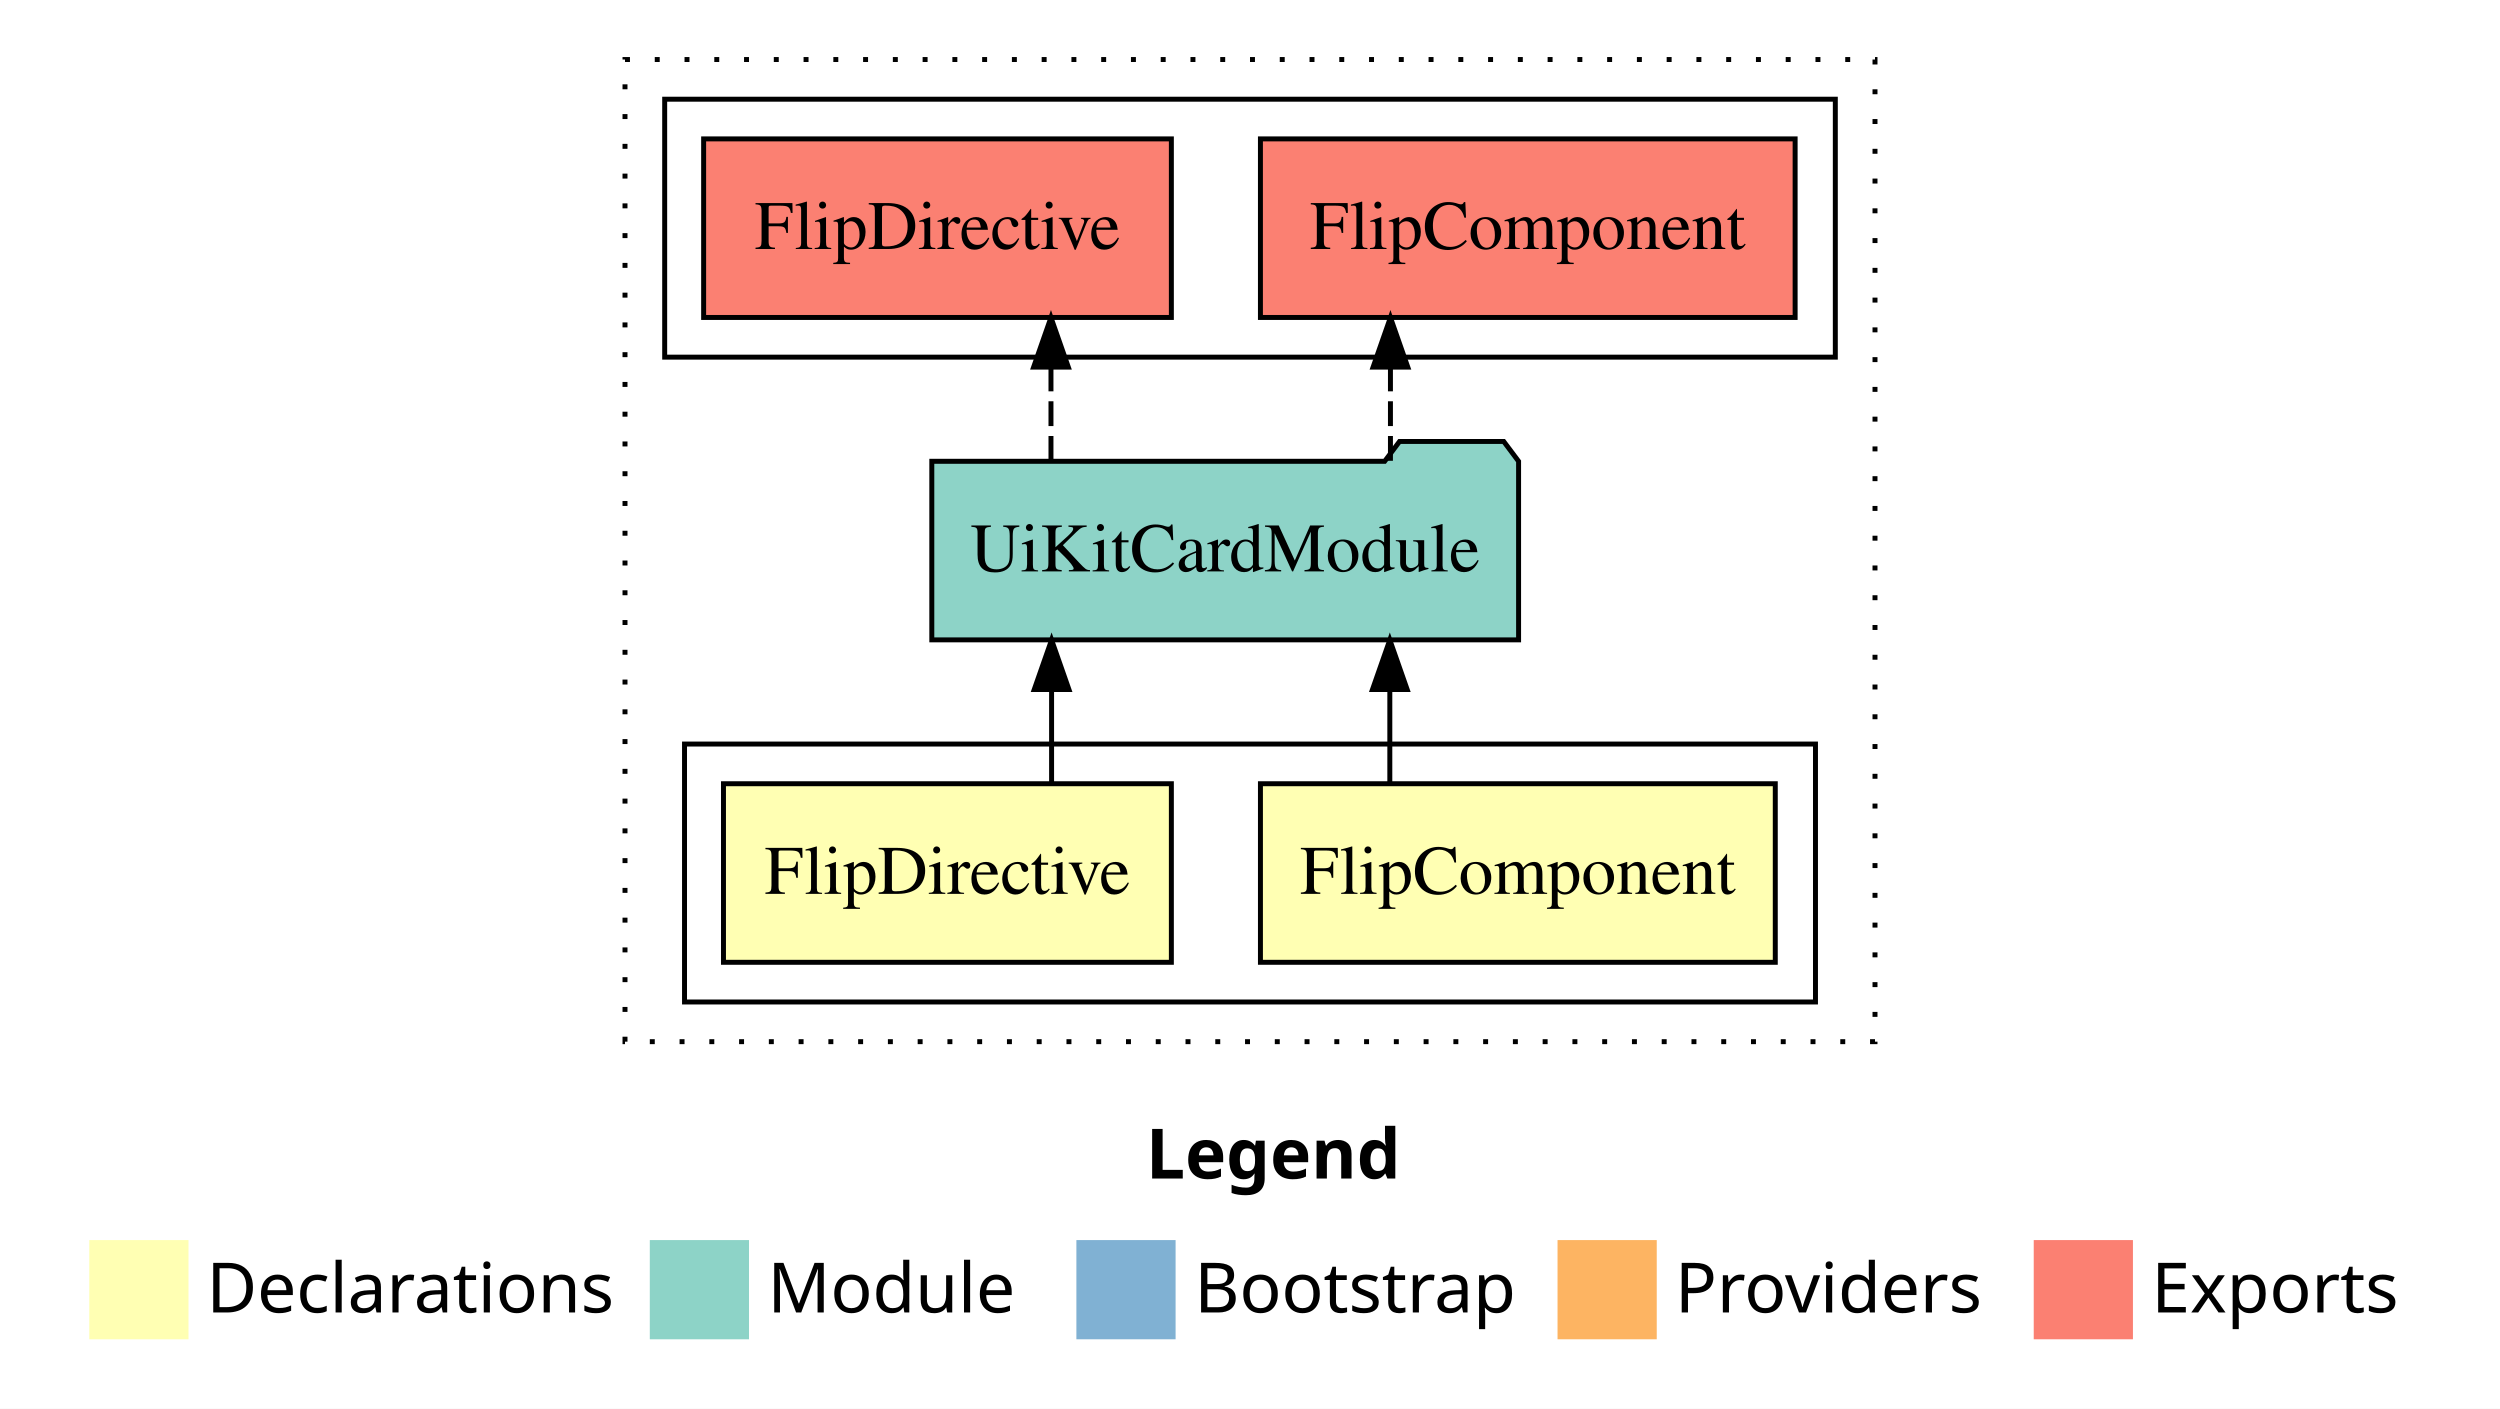
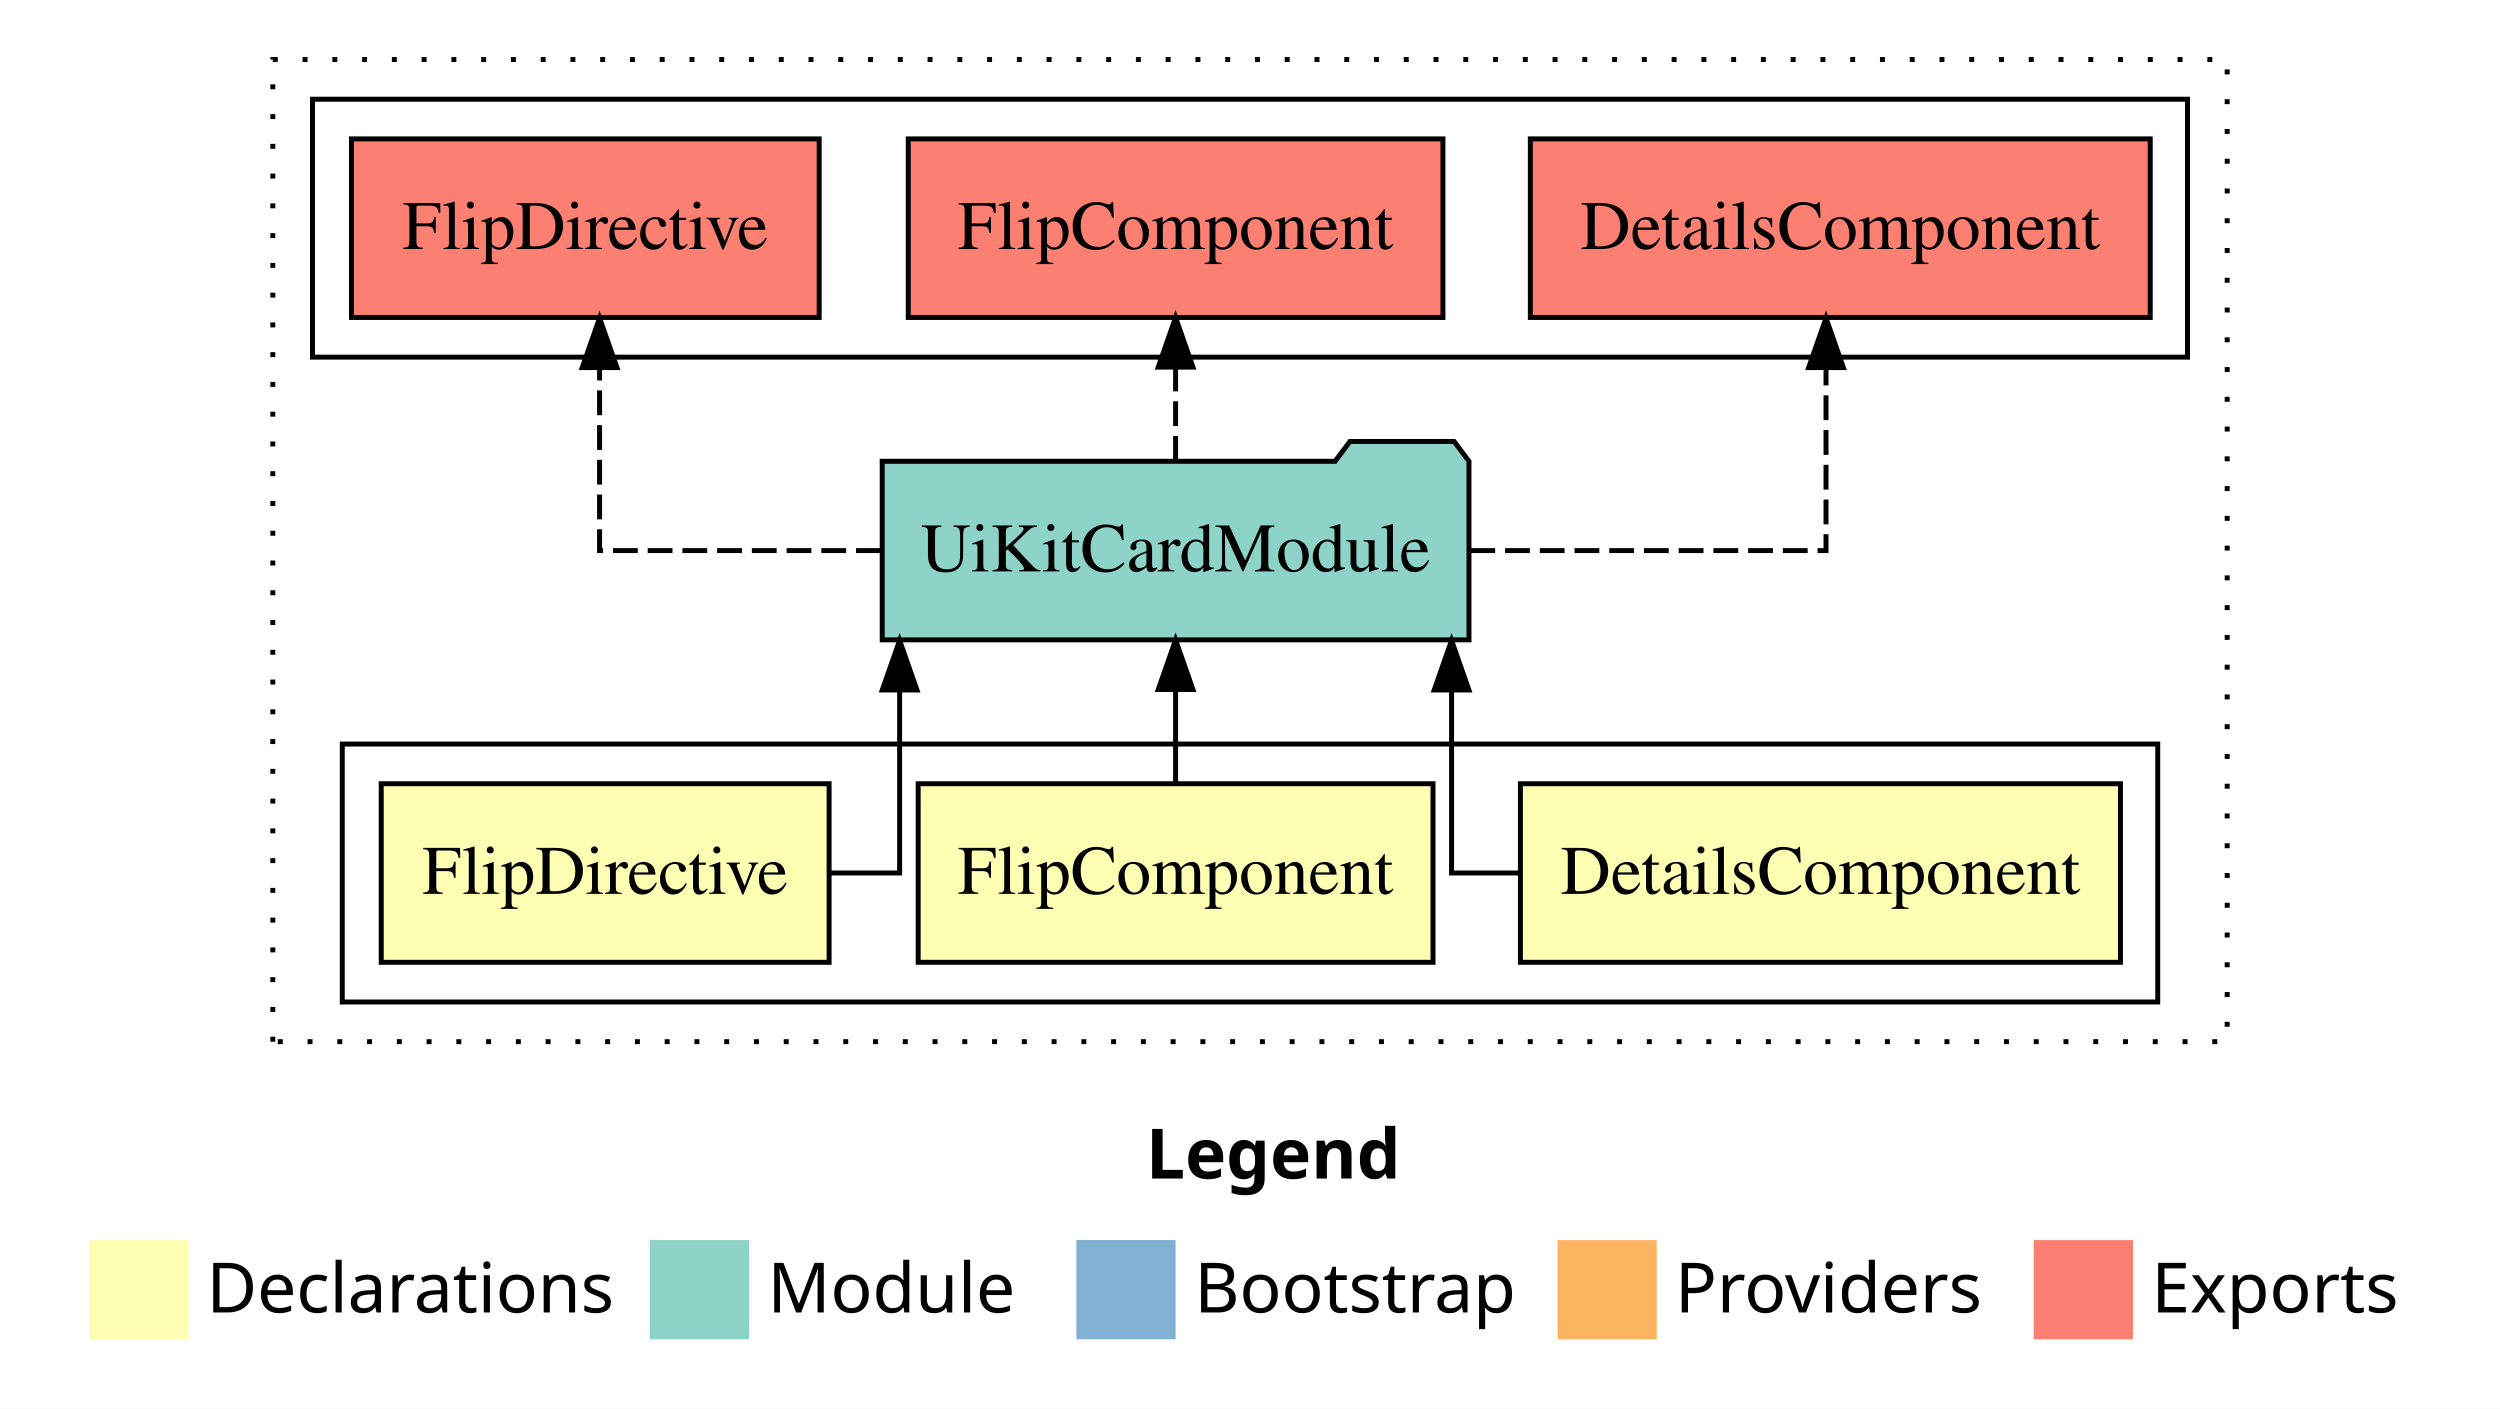
<svg xmlns="http://www.w3.org/2000/svg" width="504pt" height="284pt" viewBox="0.00 0.00 504.00 284.00">
  <g id="graph0" class="graph" transform="scale(1 1) rotate(0) translate(4 280)">
    <polygon fill="#ffffff" stroke="transparent" points="-4,4 -4,-280 500,-280 500,4 -4,4" />
    <text text-anchor="start" x="227.009" y="-42.4" font-family="sans-serif" font-weight="bold" font-size="14.00" fill="#000000">Legend</text>
    <polygon fill="#ffffb3" stroke="transparent" points="14,-10 14,-30 34,-30 34,-10 14,-10" />
    <text text-anchor="start" x="37.629" y="-15.4" font-family="sans-serif" font-size="14.00" fill="#000000">  Declarations</text>
    <polygon fill="#8dd3c7" stroke="transparent" points="127,-10 127,-30 147,-30 147,-10 127,-10" />
    <text text-anchor="start" x="150.725" y="-15.4" font-family="sans-serif" font-size="14.00" fill="#000000">  Module</text>
    <polygon fill="#80b1d3" stroke="transparent" points="213,-10 213,-30 233,-30 233,-10 213,-10" />
    <text text-anchor="start" x="236.781" y="-15.4" font-family="sans-serif" font-size="14.00" fill="#000000">  Bootstrap</text>
    <polygon fill="#fdb462" stroke="transparent" points="310,-10 310,-30 330,-30 330,-10 310,-10" />
    <text text-anchor="start" x="333.673" y="-15.4" font-family="sans-serif" font-size="14.00" fill="#000000">  Providers</text>
    <polygon fill="#fb8072" stroke="transparent" points="406,-10 406,-30 426,-30 426,-10 406,-10" />
    <text text-anchor="start" x="429.726" y="-15.4" font-family="sans-serif" font-size="14.00" fill="#000000">  Exports</text>
    <g id="clust1" class="cluster">
-       <polygon fill="none" stroke="#000000" stroke-dasharray="1,5" points="122,-70 122,-268 374,-268 374,-70 122,-70" />
+       <polygon fill="none" stroke="#000000" stroke-dasharray="1,5" points="51,-70 51,-268 445,-268 445,-70 51,-70" />
    </g>
    <g id="clust2" class="cluster">
-       <polygon fill="none" stroke="#000000" points="134,-78 134,-130 362,-130 362,-78 134,-78" />
+       <polygon fill="none" stroke="#000000" points="65,-78 65,-130 431,-130 431,-78 65,-78" />
    </g>
-     <g id="clust6" class="cluster">
-       <polygon fill="none" stroke="#000000" points="130,-208 130,-260 366,-260 366,-208 130,-208" />
+     <g id="clust7" class="cluster">
+       <polygon fill="none" stroke="#000000" points="59,-208 59,-260 437,-260 437,-208 59,-208" />
    </g>
    <g id="node1" class="node">
-       <polygon fill="#ffffb3" stroke="#000000" points="353.896,-122 250.104,-122 250.104,-86 353.896,-86 353.896,-122" />
-       <text text-anchor="middle" x="302" y="-99.8" font-family="Times,serif" font-size="14.00" fill="#000000">FlipComponent</text>
+       <polygon fill="#ffffb3" stroke="#000000" points="423.485,-122 302.515,-122 302.515,-86 423.485,-86 423.485,-122" />
+       <text text-anchor="middle" x="363" y="-99.8" font-family="Times,serif" font-size="14.00" fill="#000000">DetailsComponent</text>
+     </g>
+     <g id="node4" class="node">
+       <polygon fill="#8dd3c7" stroke="#000000" points="292.147,-187 289.147,-191 268.147,-191 265.147,-187 173.853,-187 173.853,-151 292.147,-151 292.147,-187" />
+       <text text-anchor="middle" x="233" y="-164.8" font-family="Times,serif" font-size="14.00" fill="#000000">UiKitCardModule</text>
+     </g>
+     <g id="edge1" class="edge">
+       <path fill="none" stroke="#000000" d="M302.275,-104C294.196,-104 288.636,-104 288.636,-104 288.636,-104 288.636,-140.894 288.636,-140.894" />
+       <polygon fill="#000000" stroke="#000000" points="285.136,-140.894 288.636,-150.894 292.136,-140.894 285.136,-140.894" />
+     </g>
+     <g id="node2" class="node">
+       <polygon fill="#ffffb3" stroke="#000000" points="284.896,-122 181.104,-122 181.104,-86 284.896,-86 284.896,-122" />
+       <text text-anchor="middle" x="233" y="-99.8" font-family="Times,serif" font-size="14.00" fill="#000000">FlipComponent</text>
+     </g>
+     <g id="edge2" class="edge">
+       <path fill="none" stroke="#000000" d="M233,-122.106C233,-122.106 233,-140.991 233,-140.991" />
+       <polygon fill="#000000" stroke="#000000" points="229.5,-140.991 233,-150.991 236.5,-140.991 229.5,-140.991" />
    </g>
    <g id="node3" class="node">
-       <polygon fill="#8dd3c7" stroke="#000000" points="302.147,-187 299.147,-191 278.147,-191 275.147,-187 183.853,-187 183.853,-151 302.147,-151 302.147,-187" />
-       <text text-anchor="middle" x="243" y="-164.8" font-family="Times,serif" font-size="14.00" fill="#000000">UiKitCardModule</text>
-     </g>
-     <g id="edge1" class="edge">
-       <path fill="none" stroke="#000000" d="M276.188,-122.106C276.188,-122.106 276.188,-140.991 276.188,-140.991" />
-       <polygon fill="#000000" stroke="#000000" points="272.688,-140.991 276.188,-150.991 279.688,-140.991 272.688,-140.991" />
-     </g>
-     <g id="node2" class="node">
-       <polygon fill="#ffffb3" stroke="#000000" points="232.147,-122 141.853,-122 141.853,-86 232.147,-86 232.147,-122" />
-       <text text-anchor="middle" x="187" y="-99.8" font-family="Times,serif" font-size="14.00" fill="#000000">FlipDirective</text>
-     </g>
-     <g id="edge2" class="edge">
-       <path fill="none" stroke="#000000" d="M208,-122.106C208,-122.106 208,-140.991 208,-140.991" />
-       <polygon fill="#000000" stroke="#000000" points="204.5,-140.991 208,-150.991 211.5,-140.991 204.5,-140.991" />
-     </g>
-     <g id="node4" class="node">
-       <polygon fill="#fb8072" stroke="#000000" points="357.897,-252 250.103,-252 250.103,-216 357.897,-216 357.897,-252" />
-       <text text-anchor="middle" x="304" y="-229.8" font-family="Times,serif" font-size="14.00" fill="#000000">FlipComponent </text>
+       <polygon fill="#ffffb3" stroke="#000000" points="163.147,-122 72.853,-122 72.853,-86 163.147,-86 163.147,-122" />
+       <text text-anchor="middle" x="118" y="-99.8" font-family="Times,serif" font-size="14.00" fill="#000000">FlipDirective</text>
    </g>
    <g id="edge3" class="edge">
-       <path fill="none" stroke="#000000" stroke-dasharray="5,2" d="M276.313,-187.106C276.313,-187.106 276.313,-205.991 276.313,-205.991" />
-       <polygon fill="#000000" stroke="#000000" points="272.813,-205.991 276.313,-215.991 279.813,-205.991 272.813,-205.991" />
+       <path fill="none" stroke="#000000" d="M163.296,-104C171.421,-104 177.364,-104 177.364,-104 177.364,-104 177.364,-140.894 177.364,-140.894" />
+       <polygon fill="#000000" stroke="#000000" points="173.864,-140.894 177.364,-150.894 180.864,-140.894 173.864,-140.894" />
    </g>
    <g id="node5" class="node">
-       <polygon fill="#fb8072" stroke="#000000" points="232.147,-252 137.853,-252 137.853,-216 232.147,-216 232.147,-252" />
-       <text text-anchor="middle" x="185" y="-229.8" font-family="Times,serif" font-size="14.00" fill="#000000">FlipDirective </text>
+       <polygon fill="#fb8072" stroke="#000000" points="429.486,-252 304.514,-252 304.514,-216 429.486,-216 429.486,-252" />
+       <text text-anchor="middle" x="367" y="-229.8" font-family="Times,serif" font-size="14.00" fill="#000000">DetailsComponent </text>
    </g>
    <g id="edge4" class="edge">
-       <path fill="none" stroke="#000000" stroke-dasharray="5,2" d="M207.875,-187.106C207.875,-187.106 207.875,-205.991 207.875,-205.991" />
-       <polygon fill="#000000" stroke="#000000" points="204.375,-205.991 207.875,-215.991 211.375,-205.991 204.375,-205.991" />
+       <path fill="none" stroke="#000000" stroke-dasharray="5,2" d="M292.424,-169C327.118,-169 364.125,-169 364.125,-169 364.125,-169 364.125,-205.894 364.125,-205.894" />
+       <polygon fill="#000000" stroke="#000000" points="360.625,-205.894 364.125,-215.894 367.625,-205.894 360.625,-205.894" />
+     </g>
+     <g id="node6" class="node">
+       <polygon fill="#fb8072" stroke="#000000" points="286.897,-252 179.103,-252 179.103,-216 286.897,-216 286.897,-252" />
+       <text text-anchor="middle" x="233" y="-229.8" font-family="Times,serif" font-size="14.00" fill="#000000">FlipComponent </text>
+     </g>
+     <g id="edge5" class="edge">
+       <path fill="none" stroke="#000000" stroke-dasharray="5,2" d="M233,-187.106C233,-187.106 233,-205.991 233,-205.991" />
+       <polygon fill="#000000" stroke="#000000" points="229.5,-205.991 233,-215.991 236.5,-205.991 229.5,-205.991" />
+     </g>
+     <g id="node7" class="node">
+       <polygon fill="#fb8072" stroke="#000000" points="161.147,-252 66.853,-252 66.853,-216 161.147,-216 161.147,-252" />
+       <text text-anchor="middle" x="114" y="-229.8" font-family="Times,serif" font-size="14.00" fill="#000000">FlipDirective </text>
+     </g>
+     <g id="edge6" class="edge">
+       <path fill="none" stroke="#000000" stroke-dasharray="5,2" d="M173.577,-169C145.006,-169 116.875,-169 116.875,-169 116.875,-169 116.875,-205.894 116.875,-205.894" />
+       <polygon fill="#000000" stroke="#000000" points="113.375,-205.894 116.875,-215.894 120.375,-205.894 113.375,-205.894" />
    </g>
  </g>
</svg>
